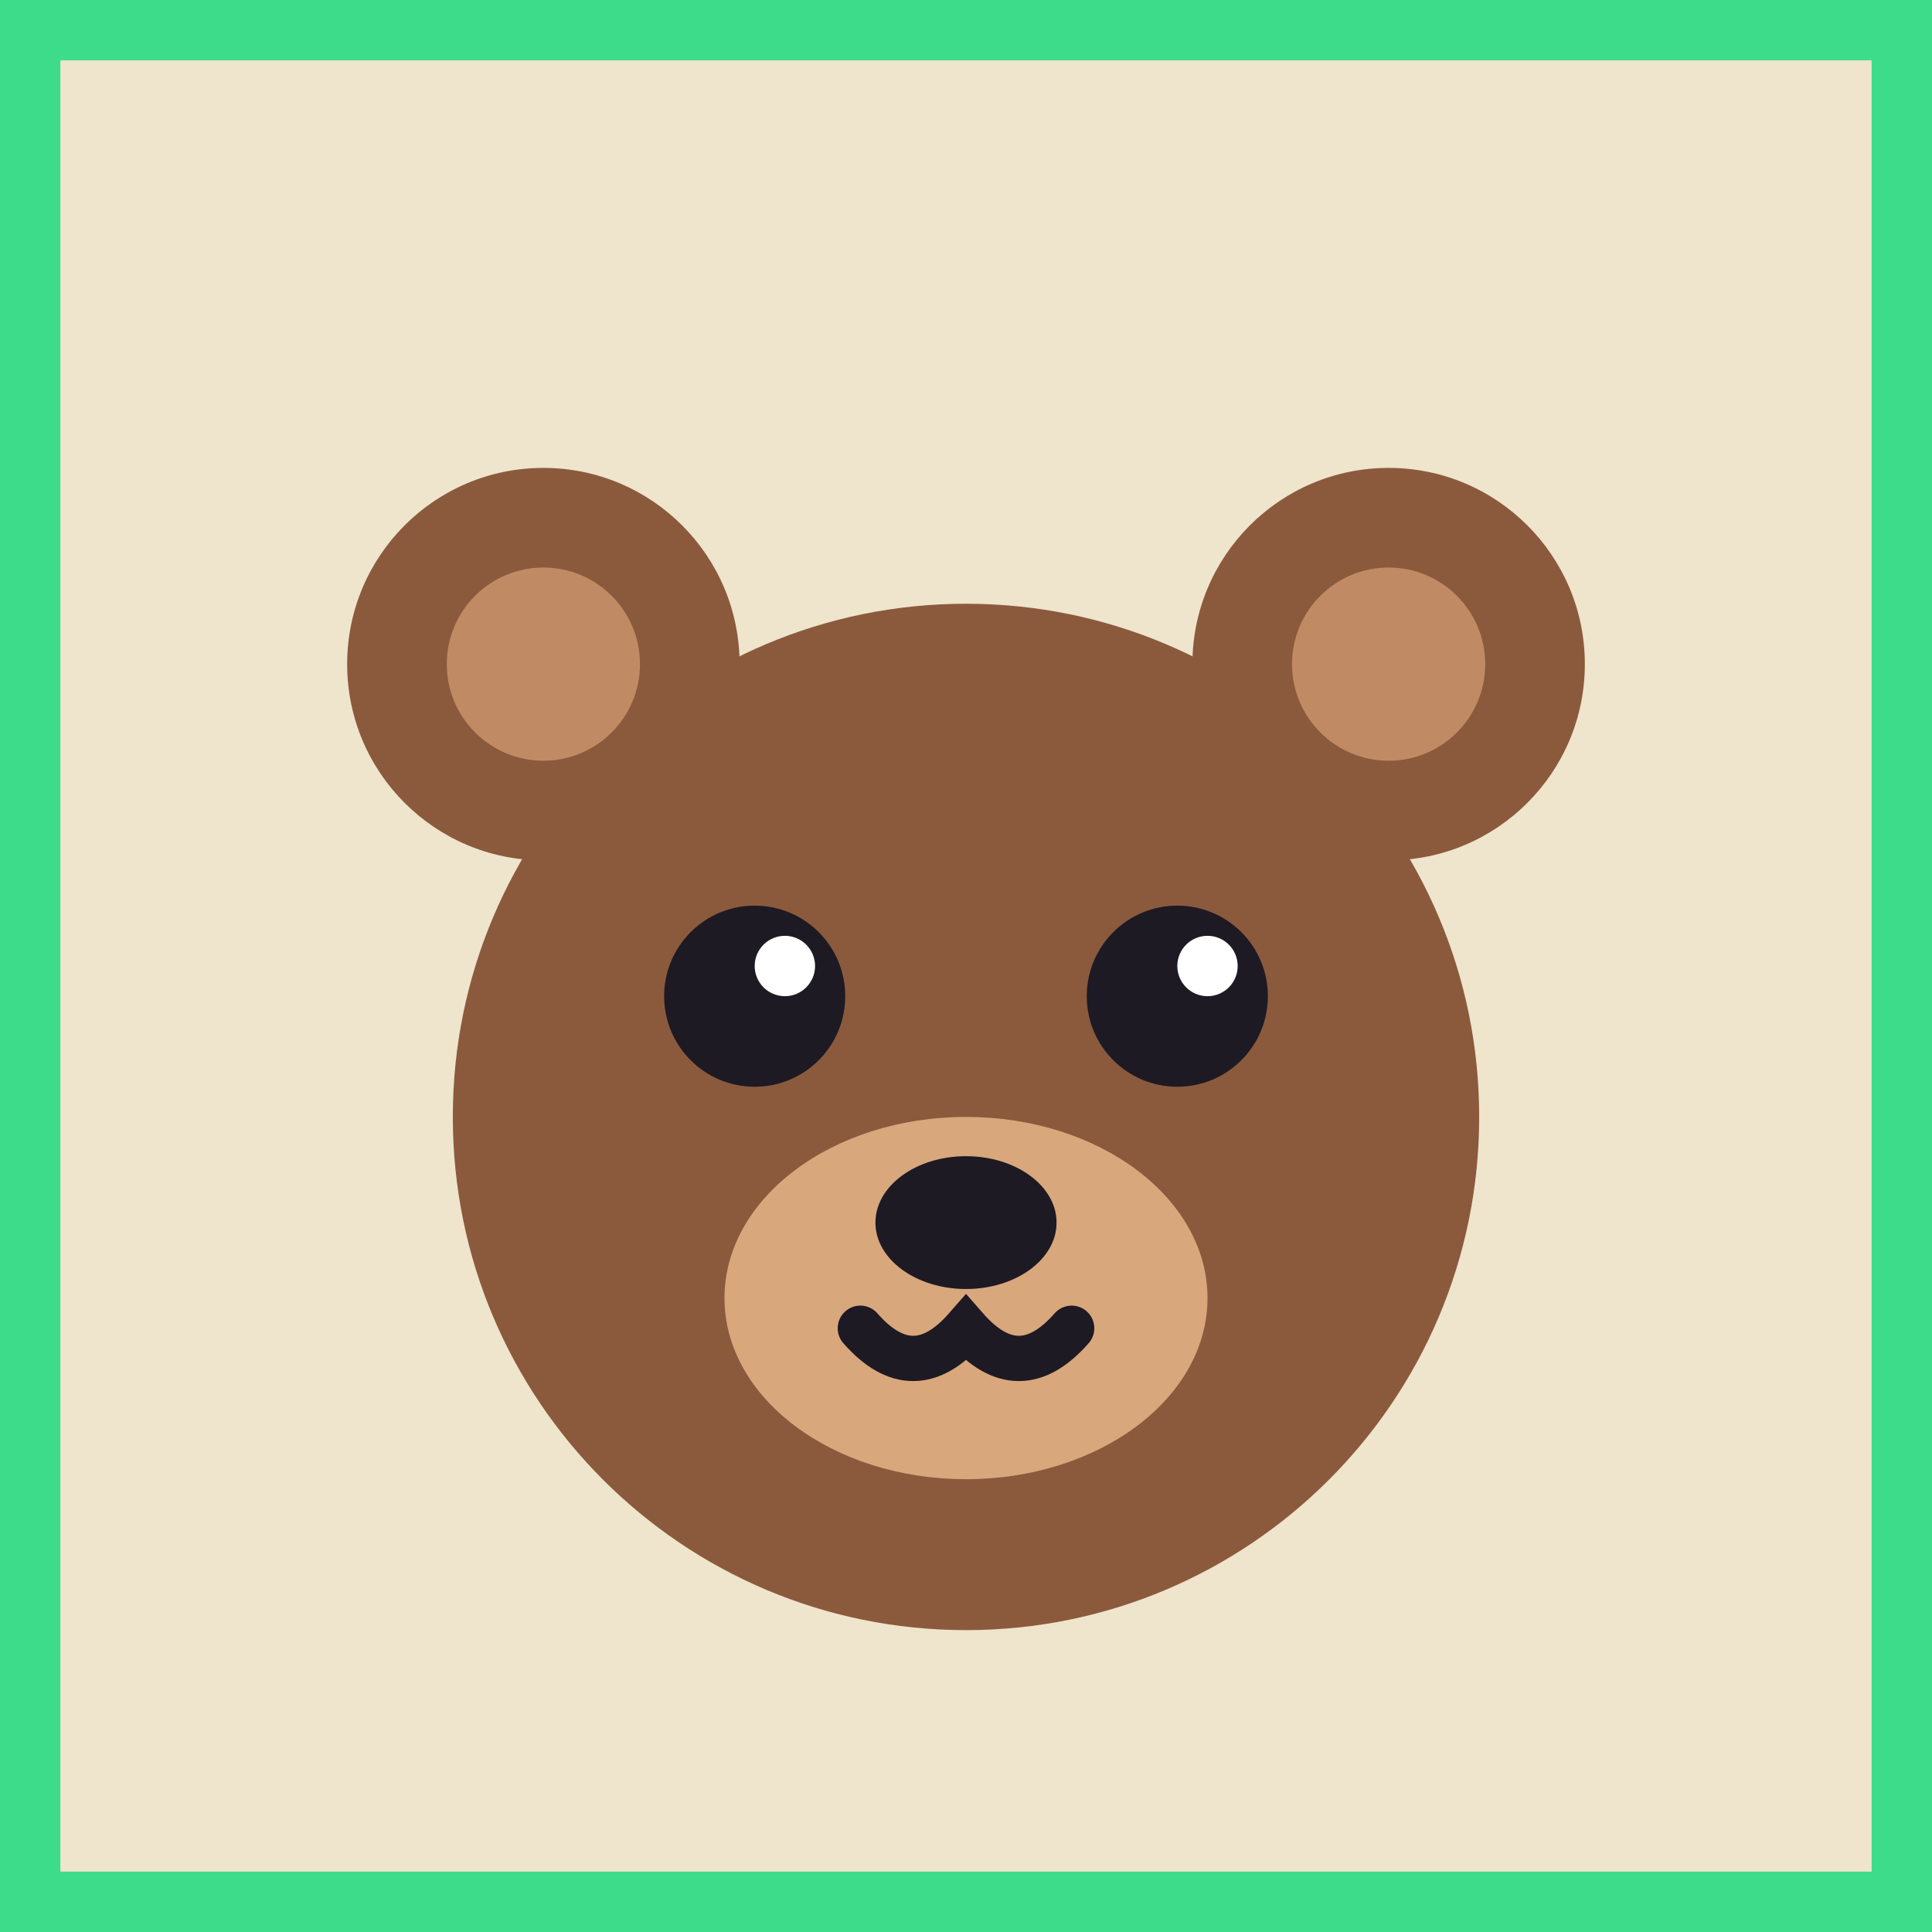
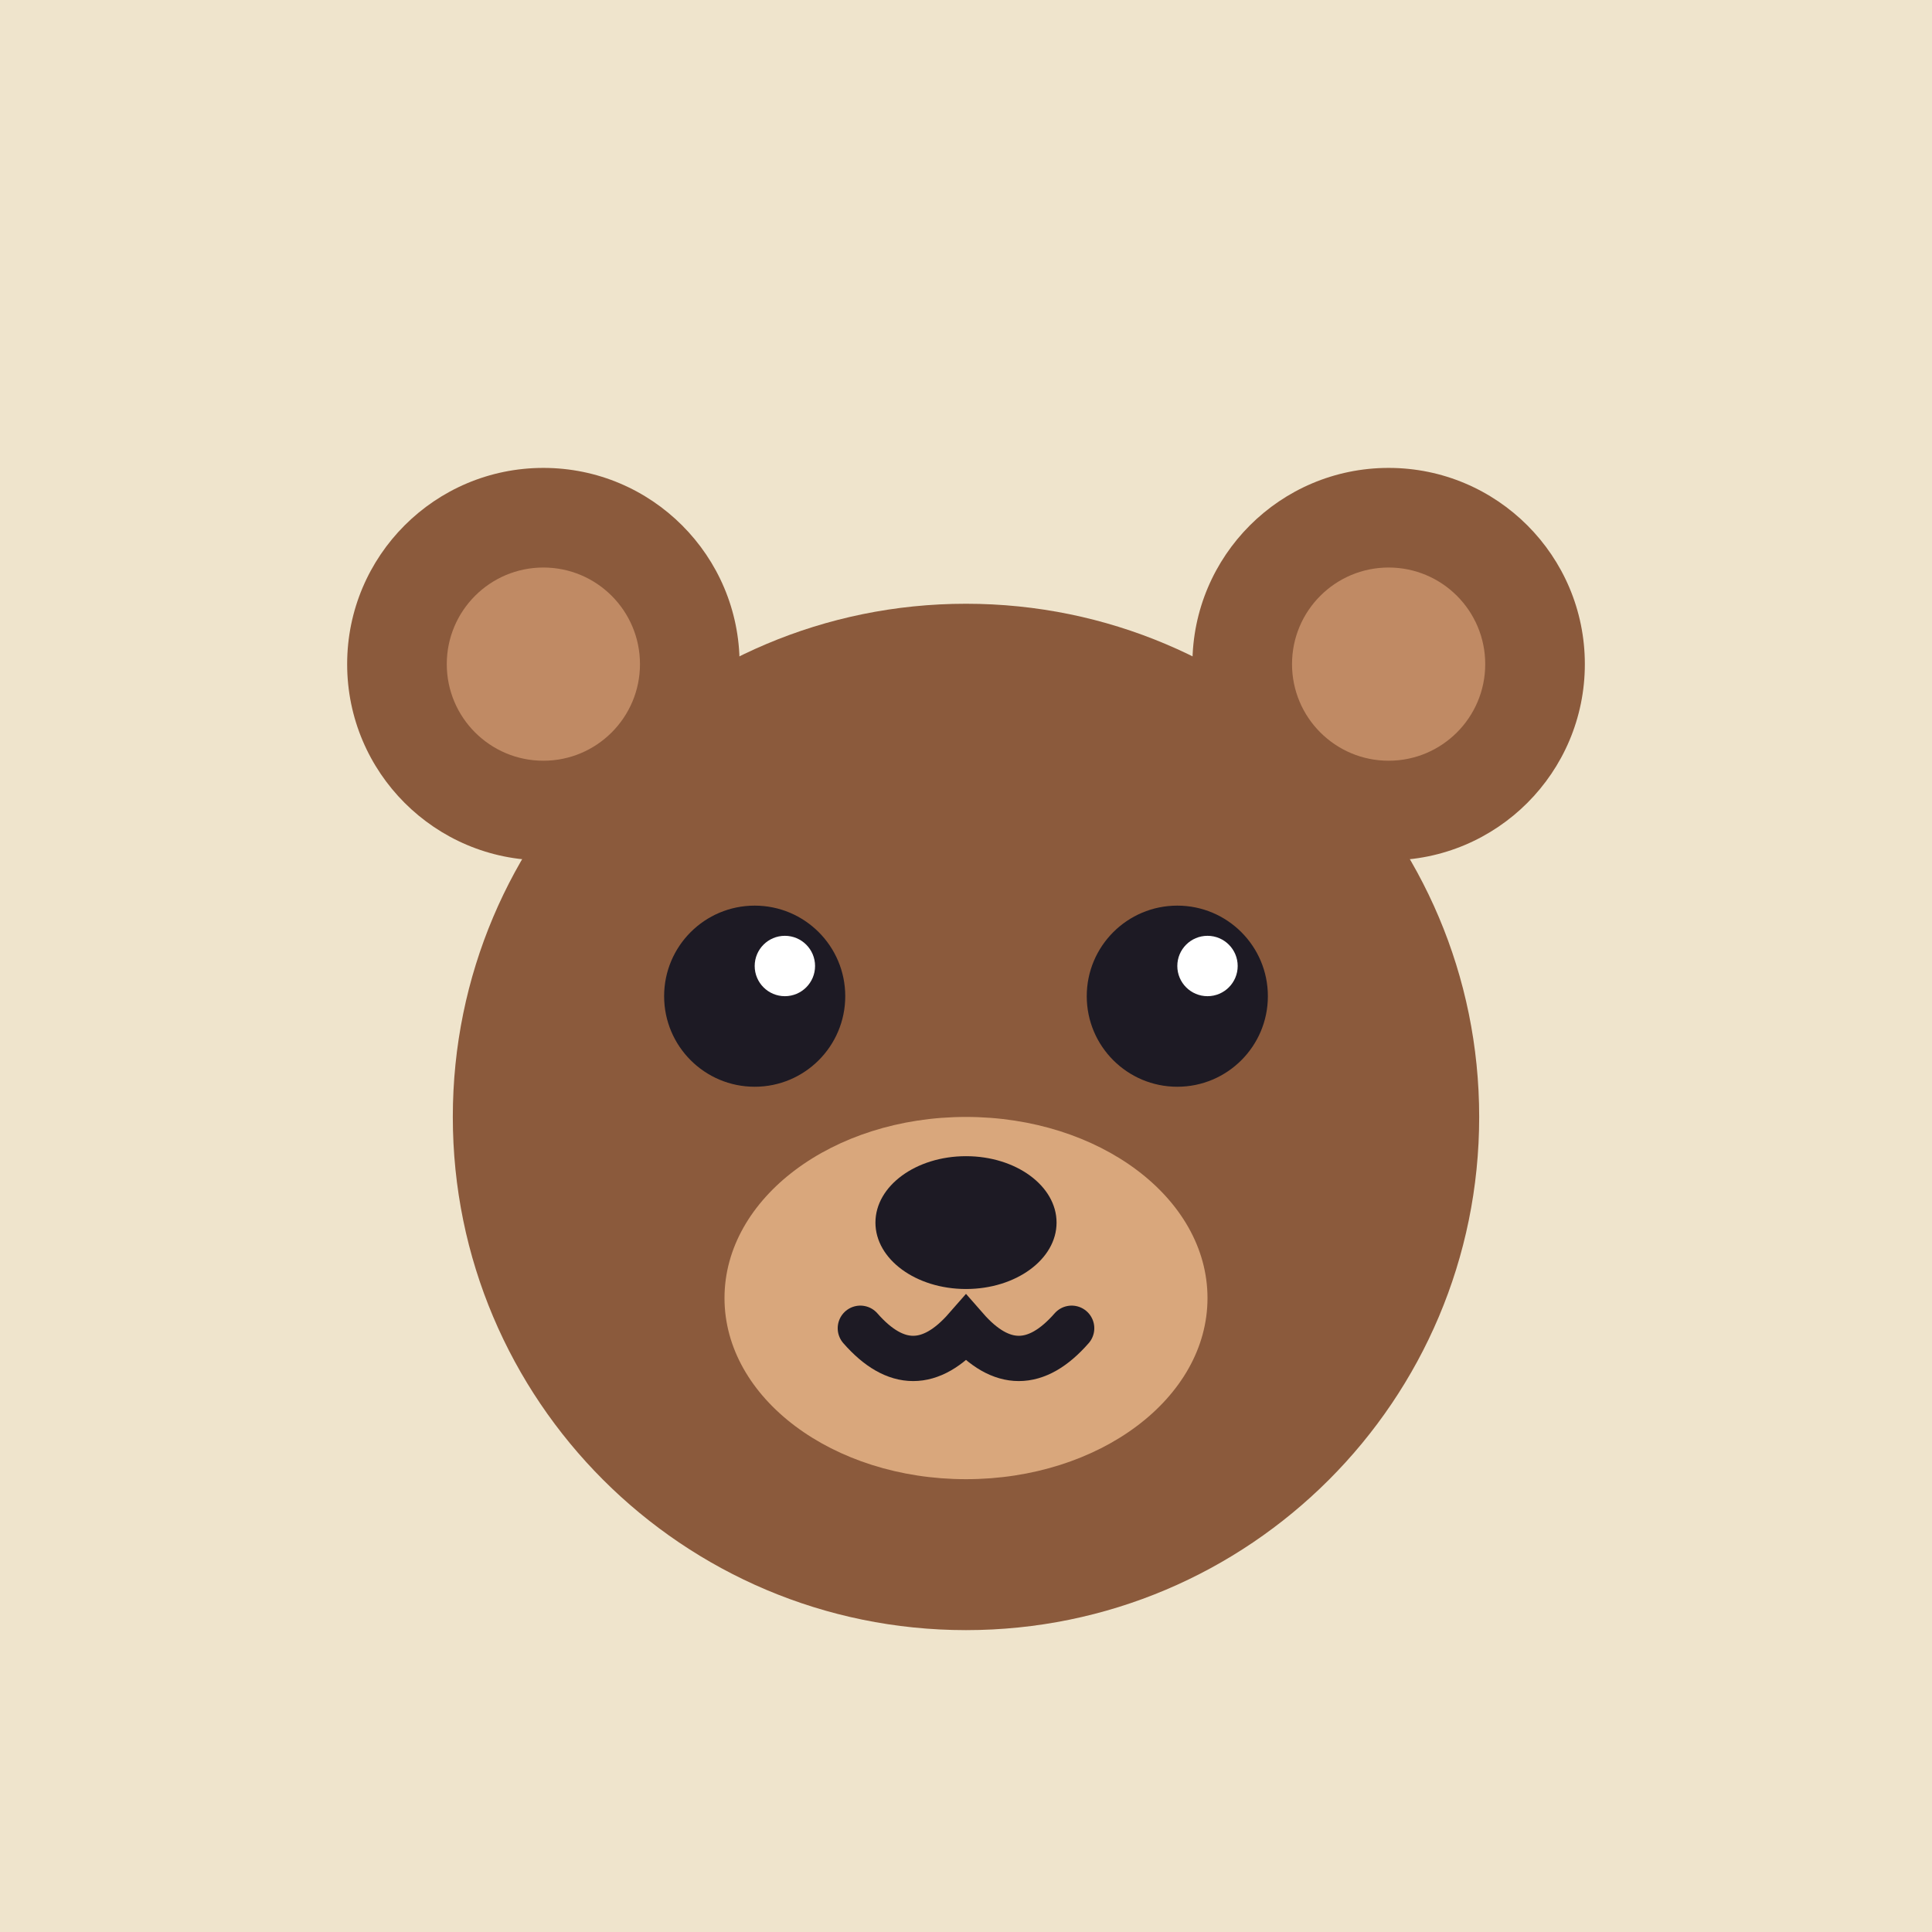
<svg xmlns="http://www.w3.org/2000/svg" viewBox="0 0 64 64">
  <rect width="64" height="64" fill="#efe4cc" />
  <circle cx="18" cy="22" r="6.5" fill="#8b5a3c" />
  <circle cx="46" cy="22" r="6.5" fill="#8b5a3c" />
  <circle cx="18" cy="22" r="3.2" fill="#c08a64" />
  <circle cx="46" cy="22" r="3.2" fill="#c08a64" />
  <circle cx="32" cy="37" r="17" fill="#8b5a3c" />
  <ellipse cx="32" cy="43" rx="8" ry="6" fill="#d9a77c" />
  <circle cx="25" cy="33" r="3" fill="#1d1a24" />
  <circle cx="26" cy="32" r="1" fill="#fff" />
  <circle cx="39" cy="33" r="3" fill="#1d1a24" />
  <circle cx="40" cy="32" r="1" fill="#fff" />
  <ellipse cx="32" cy="40.5" rx="3" ry="2.2" fill="#1d1a24" />
  <path d="M28.5 44q1.75 2 3.5 0q1.75 2 3.5 0" fill="none" stroke="#1d1a24" stroke-width="1.5" stroke-linecap="round" />
-   <rect x="1" y="1" width="62" height="62" fill="none" stroke="#3ddc8a" stroke-width="2" />
</svg>
